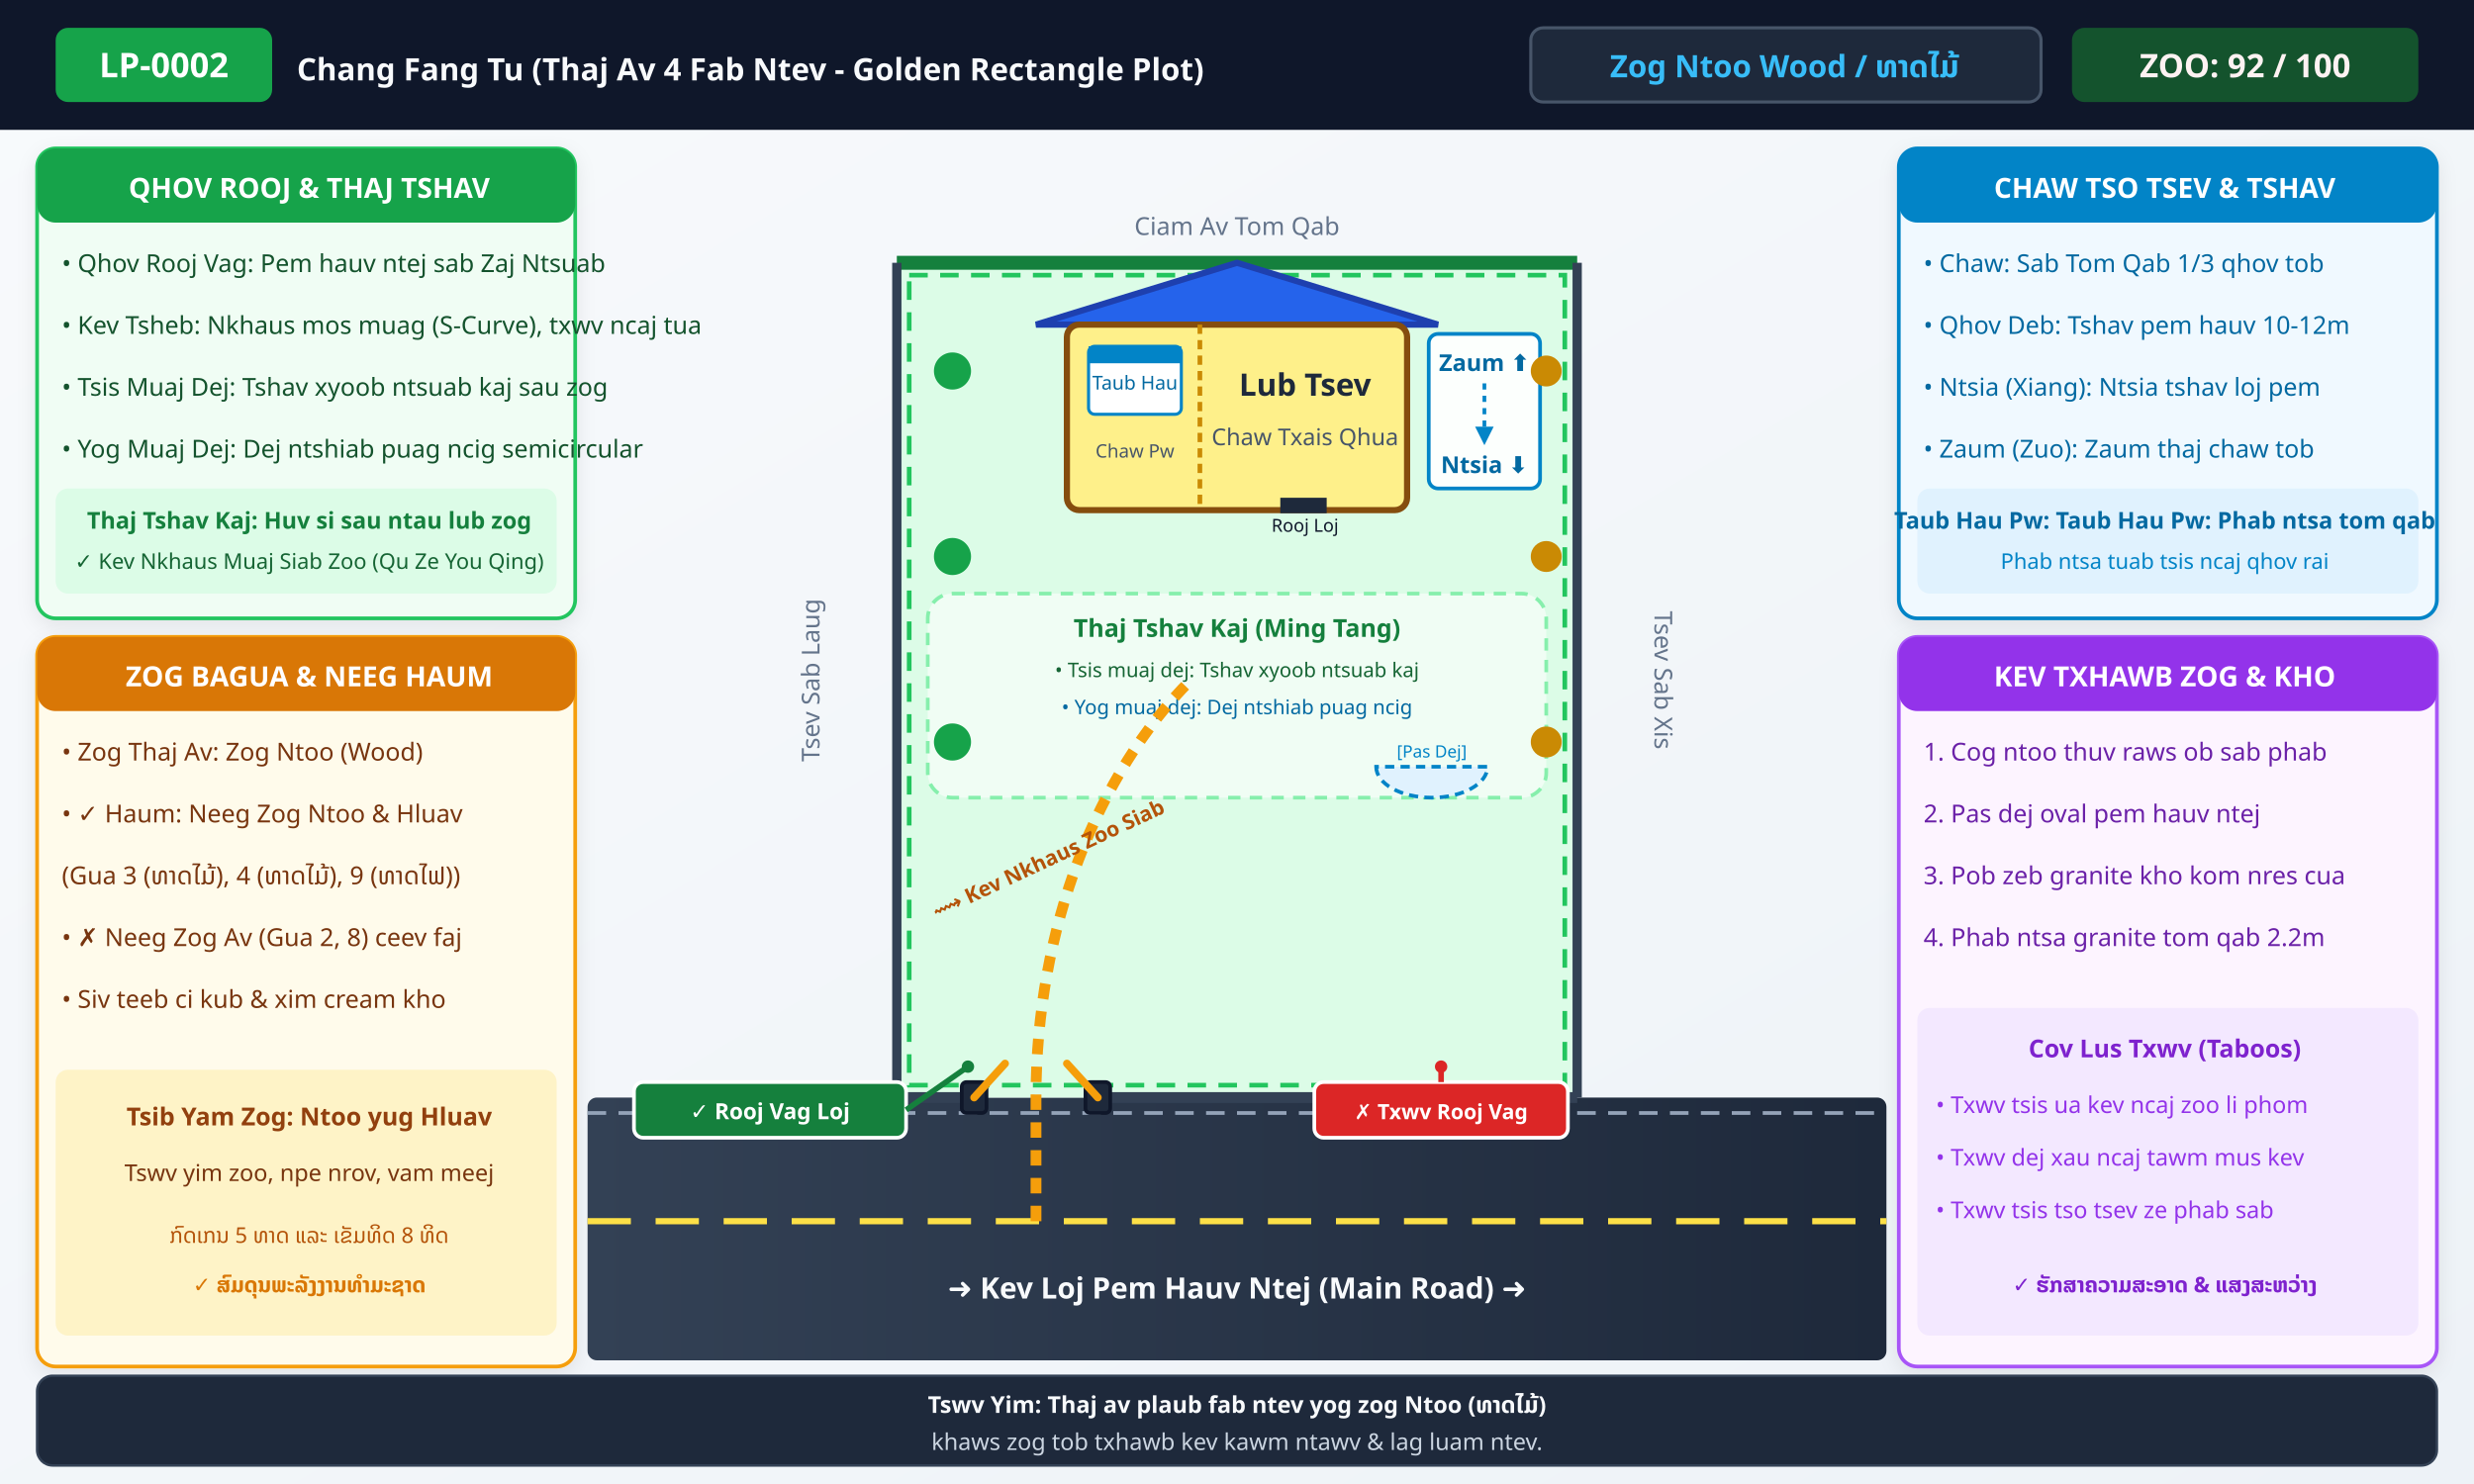
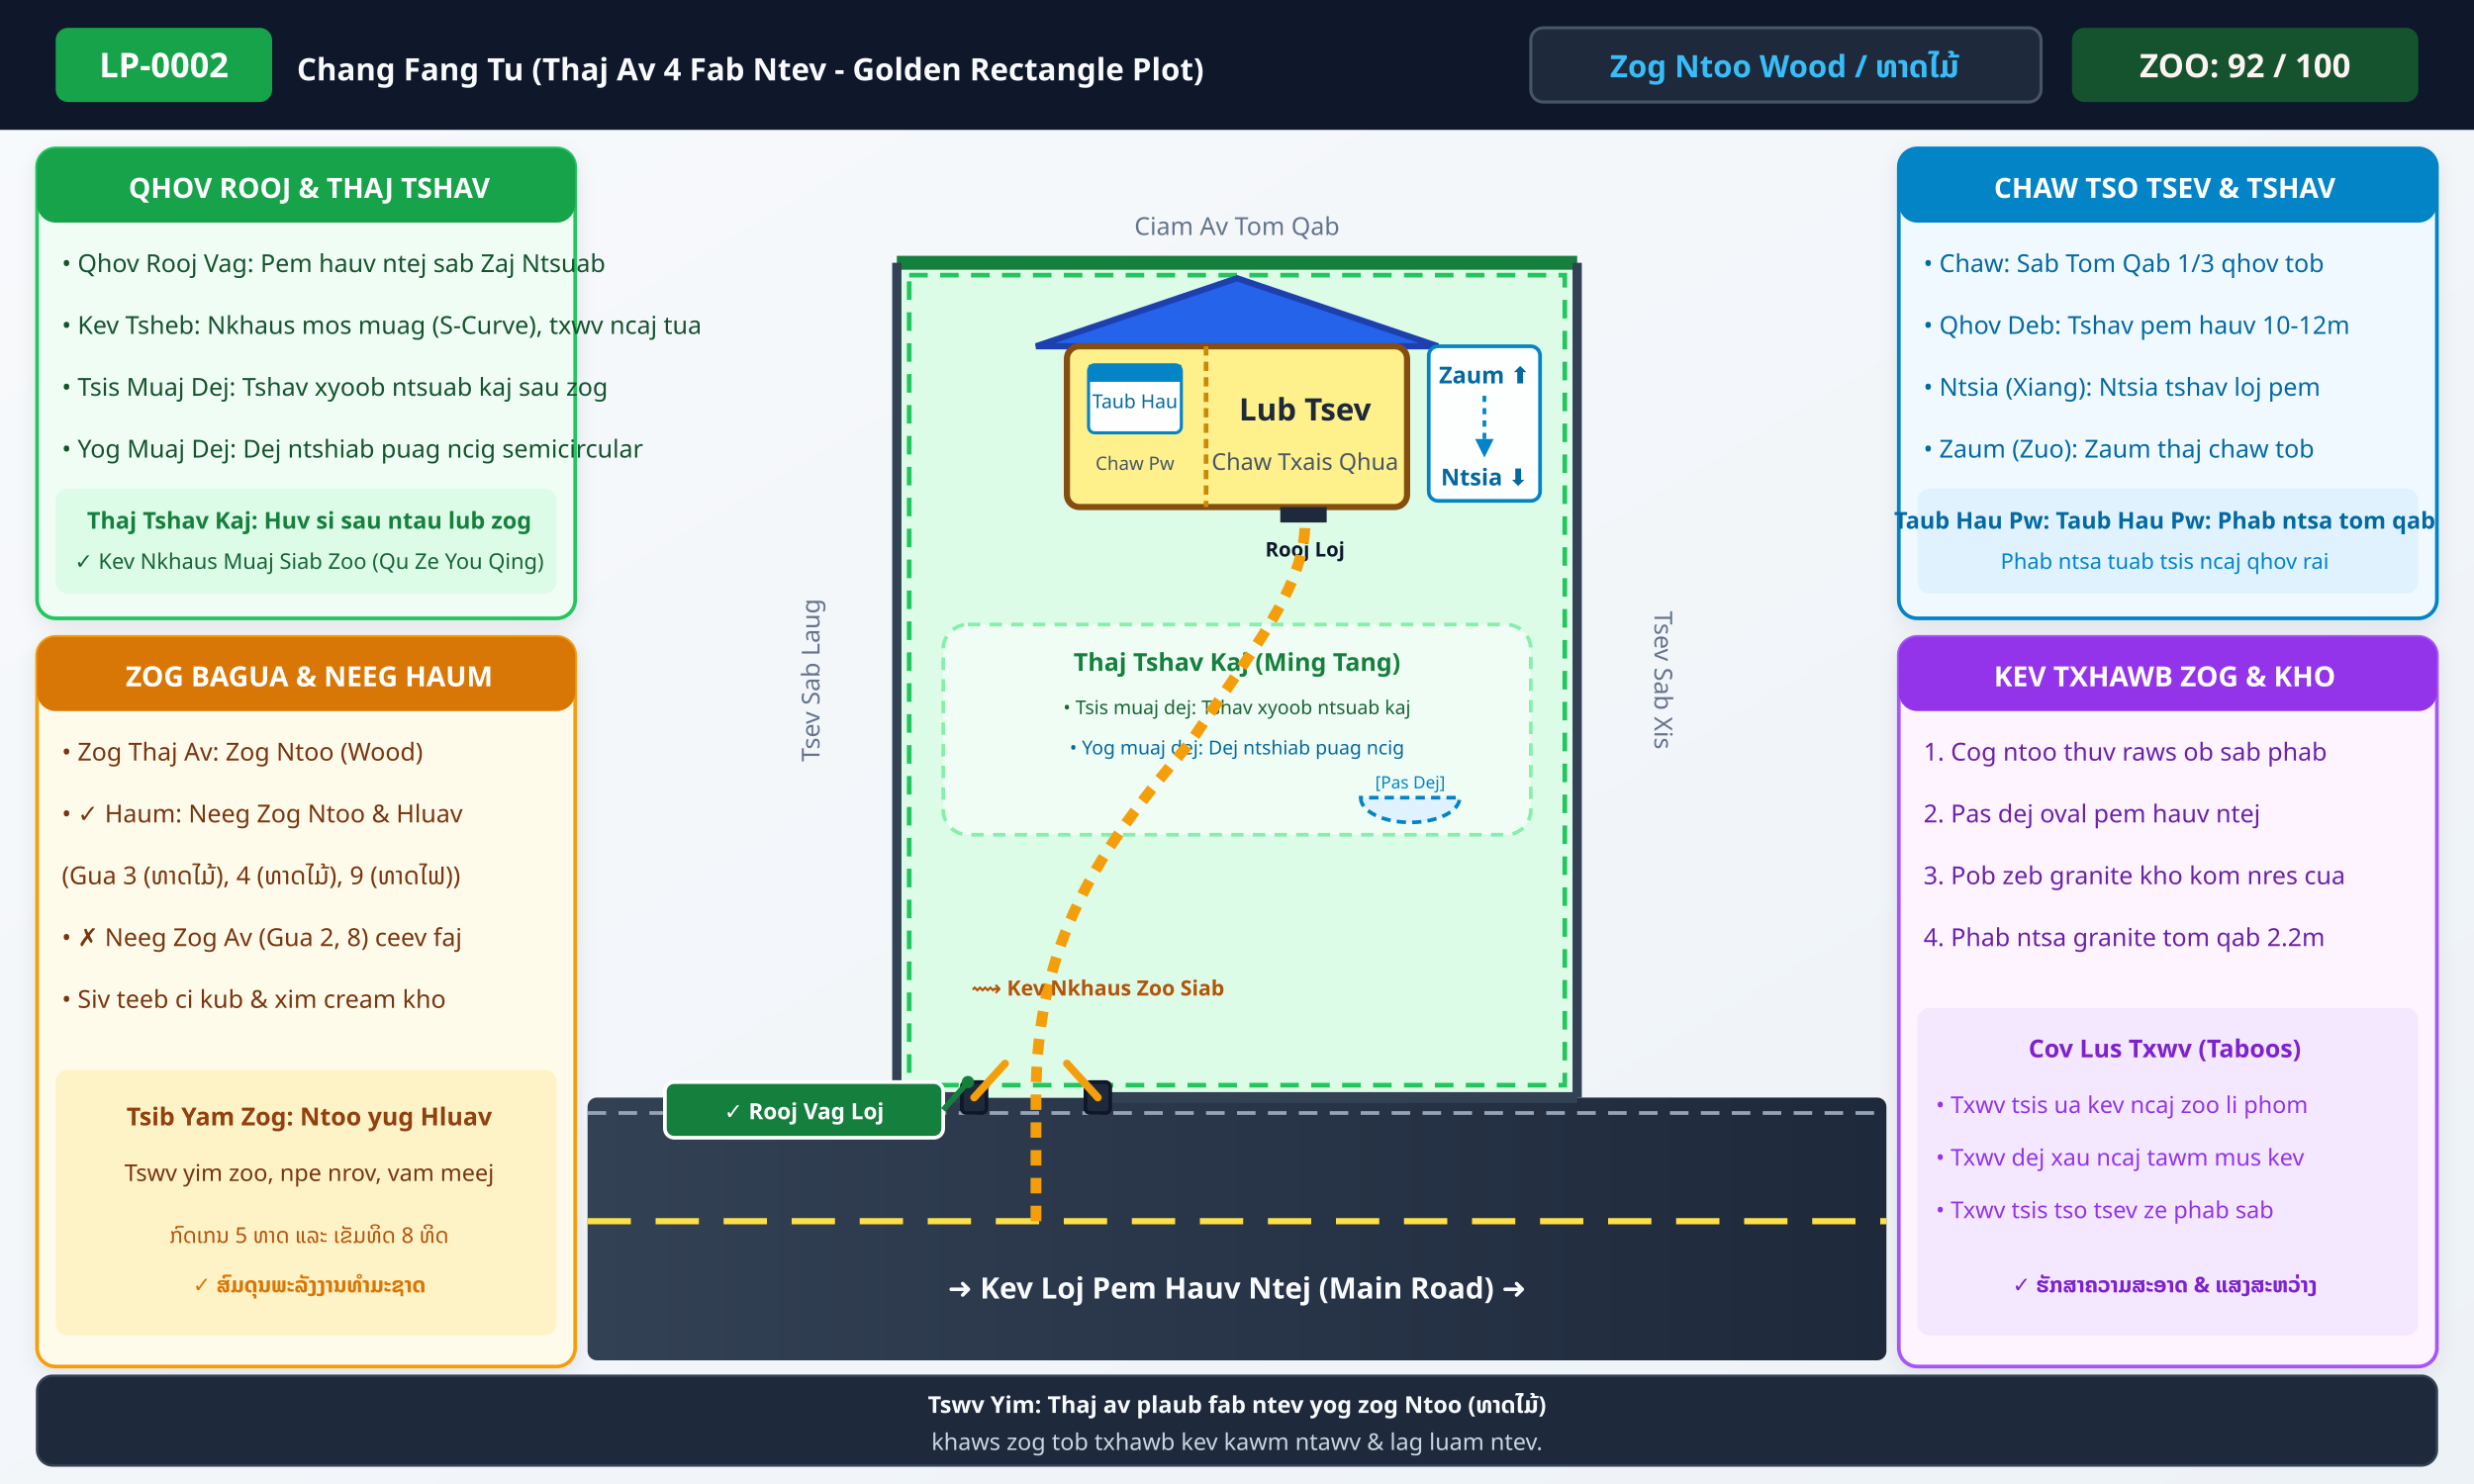
<svg xmlns="http://www.w3.org/2000/svg" viewBox="0 0 800 480" width="800" height="480">
  <defs>
    <linearGradient id="bgGrad" x1="0%" y1="0%" x2="100%" y2="100%">
      <stop offset="0%" stop-color="#F8FAFC" />
      <stop offset="100%" stop-color="#EDF2F7" />
    </linearGradient>
    <linearGradient id="roadGrad" x1="0%" y1="0%" x2="100%" y2="0%">
      <stop offset="0%" stop-color="#334155" />
      <stop offset="100%" stop-color="#1E293B" />
    </linearGradient>
    <filter id="shadow" x="-5%" y="-5%" width="110%" height="110%">
      <feDropShadow dx="0" dy="2" stdDeviation="3" flood-opacity="0.08" />
    </filter>
  </defs>
  <rect width="800" height="480" fill="url(#bgGrad)" />
  <rect x="0" y="0" width="800" height="42" fill="#0F172A" />
  <rect x="18" y="9" width="70" height="24" rx="4" fill="#16A34A" />
  <text x="53" y="25" font-family="'Segoe UI', sans-serif" font-weight="bold" font-size="11" fill="#FFFFFF" text-anchor="middle">LP-0002</text>
  <text x="96" y="26" font-family="'Noto Sans Lao', 'Segoe UI', sans-serif" font-weight="bold" font-size="10" fill="#F8FAFC">Chang Fang Tu (Thaj Av 4 Fab Ntev - Golden Rectangle Plot)</text>
  <rect x="495" y="9" width="165" height="24" rx="4" fill="#1E293B" stroke="#475569" stroke-width="1" />
  <text x="577" y="25" font-family="'Noto Sans Lao', 'Segoe UI', sans-serif" font-weight="bold" font-size="10" fill="#38BDF8" text-anchor="middle">Zog Ntoo Wood / ທາດໄມ້</text>
  <rect x="670" y="9" width="112" height="24" rx="4" fill="#14532D" />
  <text x="726" y="25" font-family="'Noto Sans Lao', 'Segoe UI', sans-serif" font-weight="bold" font-size="10.5" fill="#FEF2F2" text-anchor="middle">ZOO: 92 / 100</text>
  <rect x="12" y="48" width="174" height="152" rx="6" fill="#F0FDF4" stroke="#22C55E" stroke-width="1.2" filter="url(#shadow)" />
  <rect x="12" y="48" width="174" height="24" rx="6" fill="#16A34A" />
  <text x="100" y="64" font-family="'Noto Sans Lao', 'Segoe UI', sans-serif" font-weight="bold" font-size="9" fill="#FFFFFF" text-anchor="middle">QHOV ROOJ &amp; THAJ TSHAV</text>
  <text x="20" y="88" font-family="'Noto Sans Lao', 'Segoe UI', sans-serif" font-size="8" fill="#14532D">• Qhov Rooj Vag: Pem hauv ntej sab Zaj Ntsuab</text>
  <text x="20" y="108" font-family="'Noto Sans Lao', 'Segoe UI', sans-serif" font-size="8" fill="#14532D">• Kev Tsheb: Nkhaus mos muag (S-Curve), txwv ncaj tua</text>
  <text x="20" y="128" font-family="'Noto Sans Lao', 'Segoe UI', sans-serif" font-size="8" fill="#14532D">• Tsis Muaj Dej: Tshav xyoob ntsuab kaj sau zog</text>
  <text x="20" y="148" font-family="'Noto Sans Lao', 'Segoe UI', sans-serif" font-size="8" fill="#14532D">• Yog Muaj Dej: Dej ntshiab puag ncig semicircular</text>
  <rect x="18" y="158" width="162" height="34" rx="4" fill="#DCFCE7" />
  <text x="100" y="171" font-family="'Noto Sans Lao', 'Segoe UI', sans-serif" font-weight="bold" font-size="7.5" fill="#15803D" text-anchor="middle">Thaj Tshav Kaj: Huv si sau ntau lub zog</text>
  <text x="100" y="184" font-family="'Noto Sans Lao', 'Segoe UI', sans-serif" font-size="7" fill="#166534" text-anchor="middle">✓ Kev Nkhaus Muaj Siab Zoo (Qu Ze You Qing)</text>
  <rect x="12" y="206" width="174" height="236" rx="6" fill="#FFFBEB" stroke="#F59E0B" stroke-width="1.2" filter="url(#shadow)" />
  <rect x="12" y="206" width="174" height="24" rx="6" fill="#D97706" />
  <text x="100" y="222" font-family="'Noto Sans Lao', 'Segoe UI', sans-serif" font-weight="bold" font-size="9" fill="#FFFFFF" text-anchor="middle">ZOG BAGUA &amp; NEEG HAUM</text>
  <text x="20" y="246" font-family="'Noto Sans Lao', 'Segoe UI', sans-serif" font-size="8" fill="#78350F">• Zog Thaj Av: Zog Ntoo (Wood)</text>
  <text x="20" y="266" font-family="'Noto Sans Lao', 'Segoe UI', sans-serif" font-size="8" fill="#78350F">• ✓ Haum: Neeg Zog Ntoo &amp; Hluav</text>
  <text x="20" y="286" font-family="'Noto Sans Lao', 'Segoe UI', sans-serif" font-size="8" fill="#78350F">(Gua 3 (ທາດໄມ້), 4 (ທາດໄມ້), 9 (ທາດໄຟ))</text>
  <text x="20" y="306" font-family="'Noto Sans Lao', 'Segoe UI', sans-serif" font-size="8" fill="#78350F">• ✗ Neeg Zog Av (Gua 2, 8) ceev faj</text>
  <text x="20" y="326" font-family="'Noto Sans Lao', 'Segoe UI', sans-serif" font-size="8" fill="#78350F">• Siv teeb ci kub &amp; xim cream kho</text>
  <rect x="18" y="346" width="162" height="86" rx="4" fill="#FEF3C7" />
  <text x="100" y="364" font-family="'Noto Sans Lao', 'Segoe UI', sans-serif" font-weight="bold" font-size="8" fill="#92400E" text-anchor="middle">Tsib Yam Zog: Ntoo yug Hluav</text>
  <text x="100" y="382" font-family="'Noto Sans Lao', 'Segoe UI', sans-serif" font-size="7.5" fill="#78350F" text-anchor="middle">Tswv yim zoo, npe nrov, vam meej</text>
  <text x="100" y="402" font-family="'Noto Sans Lao', 'Segoe UI', sans-serif" font-size="7" fill="#B45309" text-anchor="middle">ກົດເກນ 5 ທາດ ແລະ ເຂັມທິດ 8 ທິດ</text>
  <text x="100" y="418" font-family="'Noto Sans Lao', 'Segoe UI', sans-serif" font-weight="bold" font-size="7" fill="#D97706" text-anchor="middle">✓ ສົມດຸນພະລັງງານທຳມະຊາດ</text>
  <rect x="614" y="48" width="174" height="152" rx="6" fill="#F0F9FF" stroke="#0284C7" stroke-width="1.2" filter="url(#shadow)" />
  <rect x="614" y="48" width="174" height="24" rx="6" fill="#0284C7" />
  <text x="700" y="64" font-family="'Noto Sans Lao', 'Segoe UI', sans-serif" font-weight="bold" font-size="9" fill="#FFFFFF" text-anchor="middle">CHAW TSO TSEV &amp; TSHAV</text>
  <text x="622" y="88" font-family="'Noto Sans Lao', 'Segoe UI', sans-serif" font-size="8" fill="#0369A1">• Chaw: Sab Tom Qab 1/3 qhov tob</text>
  <text x="622" y="108" font-family="'Noto Sans Lao', 'Segoe UI', sans-serif" font-size="8" fill="#0369A1">• Qhov Deb: Tshav pem hauv 10-12m</text>
  <text x="622" y="128" font-family="'Noto Sans Lao', 'Segoe UI', sans-serif" font-size="8" fill="#0369A1">• Ntsia (Xiang): Ntsia tshav loj pem</text>
  <text x="622" y="148" font-family="'Noto Sans Lao', 'Segoe UI', sans-serif" font-size="8" fill="#0369A1">• Zaum (Zuo): Zaum thaj chaw tob</text>
  <rect x="620" y="158" width="162" height="34" rx="4" fill="#E0F2FE" />
  <text x="700" y="171" font-family="'Noto Sans Lao', 'Segoe UI', sans-serif" font-weight="bold" font-size="7.5" fill="#0369A1" text-anchor="middle">Taub Hau Pw: Taub Hau Pw: Phab ntsa tom qab</text>
  <text x="700" y="184" font-family="'Noto Sans Lao', 'Segoe UI', sans-serif" font-size="7" fill="#0284C7" text-anchor="middle">Phab ntsa tuab tsis ncaj qhov rai</text>
  <rect x="614" y="206" width="174" height="236" rx="6" fill="#FDF4FF" stroke="#A855F7" stroke-width="1.2" filter="url(#shadow)" />
  <rect x="614" y="206" width="174" height="24" rx="6" fill="#9333EA" />
  <text x="700" y="222" font-family="'Noto Sans Lao', 'Segoe UI', sans-serif" font-weight="bold" font-size="9" fill="#FFFFFF" text-anchor="middle">KEV TXHAWB ZOG &amp; KHO</text>
  <text x="622" y="246" font-family="'Noto Sans Lao', 'Segoe UI', sans-serif" font-size="8" fill="#6B21A8">1. Cog ntoo thuv raws ob sab phab</text>
  <text x="622" y="266" font-family="'Noto Sans Lao', 'Segoe UI', sans-serif" font-size="8" fill="#6B21A8">2. Pas dej oval pem hauv ntej</text>
  <text x="622" y="286" font-family="'Noto Sans Lao', 'Segoe UI', sans-serif" font-size="8" fill="#6B21A8">3. Pob zeb granite kho kom nres cua</text>
  <text x="622" y="306" font-family="'Noto Sans Lao', 'Segoe UI', sans-serif" font-size="8" fill="#6B21A8">4. Phab ntsa granite tom qab 2.2m</text>
  <rect x="620" y="326" width="162" height="106" rx="4" fill="#F3E8FF" />
  <text x="700" y="342" font-family="'Noto Sans Lao', 'Segoe UI', sans-serif" font-weight="bold" font-size="8" fill="#7E22CE" text-anchor="middle">Cov Lus Txwv (Taboos)</text>
  <text x="626" y="360" font-family="'Noto Sans Lao', 'Segoe UI', sans-serif" font-size="7.5" fill="#9333EA">• Txwv tsis ua kev ncaj zoo li phom</text>
  <text x="626" y="377" font-family="'Noto Sans Lao', 'Segoe UI', sans-serif" font-size="7.5" fill="#9333EA">• Txwv dej xau ncaj tawm mus kev</text>
  <text x="626" y="394" font-family="'Noto Sans Lao', 'Segoe UI', sans-serif" font-size="7.5" fill="#9333EA">• Txwv tsis tso tsev ze phab sab</text>
  <text x="700" y="418" font-family="'Noto Sans Lao', 'Segoe UI', sans-serif" font-weight="bold" font-size="7" fill="#7E22CE" text-anchor="middle">✓ ຮັກສາຄວາມສະອາດ &amp; ແສງສະຫວ່າງ</text>
  <rect x="190" y="355" width="420" height="85" fill="url(#roadGrad)" rx="3" />
  <line x1="190" y1="395" x2="610" y2="395" stroke="#FDE047" stroke-width="2" stroke-dasharray="14,8" />
  <line x1="190" y1="360" x2="610" y2="360" stroke="#94A3B8" stroke-width="1.2" stroke-dasharray="6,4" />
  <text x="400" y="420" font-family="'Noto Sans Lao', 'Segoe UI', sans-serif" font-weight="bold" font-size="9.5" fill="#F8FAFC" text-anchor="middle">➜ Kev Loj Pem Hauv Ntej (Main Road) ➜</text>
  <g>
    <text x="400" y="76" font-family="'Noto Sans Lao', 'Segoe UI', sans-serif" font-size="8" fill="#64748B" text-anchor="middle">Ciam Av Tom Qab</text>
    <text x="265" y="220" font-family="'Noto Sans Lao', 'Segoe UI', sans-serif" font-size="8" fill="#64748B" text-anchor="middle" transform="rotate(-90 265 220)">Tsev Sab Laug</text>
    <text x="535" y="220" font-family="'Noto Sans Lao', 'Segoe UI', sans-serif" font-size="8" fill="#64748B" text-anchor="middle" transform="rotate(90 535 220)">Tsev Sab Xis</text>
    <rect x="290" y="85" width="220" height="270" fill="#DCFCE7" rx="4" />
    <rect x="294" y="89" width="212" height="262" fill="none" stroke="#22C55E" stroke-width="1.5" stroke-dasharray="6,4" />
    <line x1="290" y1="85" x2="510" y2="85" stroke="#15803D" stroke-width="4.5" />
    <line x1="290" y1="85" x2="290" y2="355" stroke="#334155" stroke-width="3" />
    <line x1="510" y1="85" x2="510" y2="355" stroke="#334155" stroke-width="3" />
-     <polygon points="335,105 400,85 465,105" fill="#2563EB" stroke="#1E40AF" stroke-width="2" />
-     <rect x="345" y="105" width="110" height="60" fill="#FEF08A" stroke="#854D0E" stroke-width="2" rx="4" />
-     <line x1="388" y1="105" x2="388" y2="165" stroke="#CA8A04" stroke-width="1.5" stroke-dasharray="3,2" />
-     <rect x="352" y="112" width="30" height="22" rx="2" fill="#FFFFFF" stroke="#0284C7" stroke-width="1" />
-     <rect x="352" y="112" width="30" height="5.5" fill="#0284C7" />
-     <text x="367" y="126" font-family="'Noto Sans Lao', 'Segoe UI', sans-serif" font-size="6.2" fill="#0369A1" text-anchor="middle">Taub Hau</text>
-     <text x="367" y="148" font-family="'Noto Sans Lao', 'Segoe UI', sans-serif" font-size="6" fill="#475569" text-anchor="middle">Chaw Pw</text>
-     <text x="422" y="128" font-family="'Noto Sans Lao', 'Segoe UI', sans-serif" font-weight="bold" font-size="10" fill="#1E293B" text-anchor="middle">Lub Tsev</text>
-     <text x="422" y="144" font-family="'Noto Sans Lao', 'Segoe UI', sans-serif" font-size="7.5" fill="#475569" text-anchor="middle">Chaw Txais Qhua</text>
-     <rect x="414" y="161" width="15" height="5" fill="#1E293B" />
-     <text x="422" y="172" font-family="'Noto Sans Lao', 'Segoe UI', sans-serif" font-size="5.8" fill="#0F172A" text-anchor="middle">Rooj Loj</text>
-     <g transform="translate(462, 108)">
+     <polygon points="335,112 400,90 465,112" fill="#2563EB" stroke="#1E40AF" stroke-width="2" />
+     <rect x="345" y="112" width="110" height="52" fill="#FEF08A" stroke="#854D0E" stroke-width="2" rx="4" />
+     <line x1="390" y1="112" x2="390" y2="164" stroke="#CA8A04" stroke-width="1.5" stroke-dasharray="3,2" />
+     <rect x="352" y="118" width="30" height="22" rx="2" fill="#FFFFFF" stroke="#0284C7" stroke-width="1" />
+     <rect x="352" y="118" width="30" height="5.5" fill="#0284C7" />
+     <text x="367" y="132" font-family="'Noto Sans Lao', 'Segoe UI', sans-serif" font-size="6.2" fill="#0369A1" text-anchor="middle">Taub Hau</text>
+     <text x="367" y="152" font-family="'Noto Sans Lao', 'Segoe UI', sans-serif" font-size="6" fill="#475569" text-anchor="middle">Chaw Pw</text>
+     <text x="422" y="136" font-family="'Noto Sans Lao', 'Segoe UI', sans-serif" font-weight="bold" font-size="10" fill="#1E293B" text-anchor="middle">Lub Tsev</text>
+     <text x="422" y="152" font-family="'Noto Sans Lao', 'Segoe UI', sans-serif" font-size="7.5" fill="#475569" text-anchor="middle">Chaw Txais Qhua</text>
+     <rect x="414" y="164" width="15" height="5" fill="#1E293B" />
+     <text x="422" y="180" font-family="'Noto Sans Lao', 'Segoe UI', sans-serif" font-weight="bold" font-size="6.5" fill="#0F172A" text-anchor="middle">Rooj Loj</text>
+     <g transform="translate(462, 112)">
      <rect x="0" y="0" width="36" height="50" rx="3" fill="#FFFFFF" fill-opacity="0.92" stroke="#0284C7" stroke-width="1.2" />
      <text x="18" y="12" font-family="'Segoe UI', sans-serif" font-weight="bold" font-size="7.5" fill="#0369A1" text-anchor="middle">Zaum ⬆</text>
      <line x1="18" y1="16" x2="18" y2="34" stroke="#0284C7" stroke-width="1.2" stroke-dasharray="2,2" />
      <polygon points="18,36 15,30 21,30" fill="#0284C7" />
      <text x="18" y="45" font-family="'Segoe UI', sans-serif" font-weight="bold" font-size="7.5" fill="#0369A1" text-anchor="middle">Ntsia ⬇</text>
    </g>
-     <rect x="300" y="192" width="200" height="66" rx="8" fill="#F0FDF4" stroke="#86EFAC" stroke-width="1.2" stroke-dasharray="4,3" />
-     <text x="400" y="206" font-family="'Noto Sans Lao', 'Segoe UI', sans-serif" font-weight="bold" font-size="8" fill="#15803D" text-anchor="middle">Thaj Tshav Kaj (Ming Tang)</text>
-     <text x="400" y="219" font-family="'Noto Sans Lao', 'Segoe UI', sans-serif" font-size="6.5" fill="#166534" text-anchor="middle">• Tsis muaj dej: Tshav xyoob ntsuab kaj</text>
-     <text x="400" y="231" font-family="'Noto Sans Lao', 'Segoe UI', sans-serif" font-size="6.5" fill="#0369A1" text-anchor="middle">• Yog muaj dej: Dej ntshiab puag ncig</text>
-     <path d="M 445 248 A 18 10 0 0 0 481 248 Z" fill="#E0F2FE" stroke="#0284C7" stroke-width="1.2" stroke-dasharray="3,2" />
-     <text x="463" y="245" font-family="'Noto Sans Lao', 'Segoe UI', sans-serif" font-size="5.5" fill="#0284C7" text-anchor="middle">[Pas Dej]</text>
-     <circle cx="308" cy="120" r="6" fill="#16A34A" />
-     <circle cx="308" cy="180" r="6" fill="#16A34A" />
-     <circle cx="308" cy="240" r="6" fill="#16A34A" />
-     <circle cx="500" cy="120" r="5" fill="#CA8A04" />
-     <circle cx="500" cy="180" r="5" fill="#CA8A04" />
-     <circle cx="500" cy="240" r="5" fill="#CA8A04" />
-     <line x1="290" y1="355" x2="315" y2="355" stroke="#334155" stroke-width="3.5" />
-     <line x1="355" y1="355" x2="510" y2="355" stroke="#334155" stroke-width="3.5" />
+     <rect x="305" y="202" width="190" height="68" rx="8" fill="#F0FDF4" stroke="#86EFAC" stroke-width="1.2" stroke-dasharray="4,3" />
+     <text x="400" y="217" font-family="'Noto Sans Lao', 'Segoe UI', sans-serif" font-weight="bold" font-size="8" fill="#15803D" text-anchor="middle">Thaj Tshav Kaj (Ming Tang)</text>
+     <text x="400" y="231" font-family="'Noto Sans Lao', 'Segoe UI', sans-serif" font-size="6.2" fill="#166534" text-anchor="middle">• Tsis muaj dej: Tshav xyoob ntsuab kaj</text>
+     <text x="400" y="244" font-family="'Noto Sans Lao', 'Segoe UI', sans-serif" font-size="6.2" fill="#0369A1" text-anchor="middle">• Yog muaj dej: Dej ntshiab puag ncig</text>
+     <path d="M 440 258 A 16 8 0 0 0 472 258 Z" fill="#E0F2FE" stroke="#0284C7" stroke-width="1.2" stroke-dasharray="3,2" />
+     <text x="456" y="255" font-family="'Noto Sans Lao', 'Segoe UI', sans-serif" font-size="5.5" fill="#0284C7" text-anchor="middle">[Pas Dej]</text>
+     <line x1="290" y1="355" x2="311" y2="355" stroke="#334155" stroke-width="3.5" />
+     <line x1="351" y1="355" x2="510" y2="355" stroke="#334155" stroke-width="3.5" />
    <rect x="311" y="350" width="8" height="10" rx="1.5" fill="#1E293B" stroke="#0F172A" stroke-width="1.2" />
    <rect x="351" y="350" width="8" height="10" rx="1.5" fill="#1E293B" stroke="#0F172A" stroke-width="1.2" />
    <line x1="315" y1="355" x2="325" y2="344" stroke="#F59E0B" stroke-width="2.5" stroke-linecap="round" />
    <line x1="355" y1="355" x2="345" y2="344" stroke="#F59E0B" stroke-width="2.5" stroke-linecap="round" />
-     <path d="M 335 395 L 335 355 C 335 300 355 250 385 220" fill="none" stroke="#F59E0B" stroke-width="3.5" stroke-dasharray="5,4" />
-     <text x="340" y="280" font-family="'Noto Sans Lao', 'Segoe UI', sans-serif" font-weight="bold" font-size="6.8" fill="#B45309" text-anchor="middle" transform="rotate(-25 340 280)">⟿ Kev Nkhaus Zoo Siab</text>
-     <g transform="translate(205, 350)">
-       <rect x="0" y="0" width="88" height="18" rx="3" fill="#15803D" stroke="#FFFFFF" stroke-width="1.2" />
-       <text x="44" y="12" font-family="'Noto Sans Lao', 'Segoe UI', sans-serif" font-weight="bold" font-size="7.2" fill="#FFFFFF" text-anchor="middle">✓ Rooj Vag Loj</text>
-       <line x1="88" y1="9" x2="108" y2="-5" stroke="#15803D" stroke-width="1.8" />
-       <circle cx="108" cy="-5" r="2" fill="#15803D" />
-     </g>
-     <g transform="translate(425, 350)">
-       <rect x="0" y="0" width="82" height="18" rx="3" fill="#DC2626" stroke="#FFFFFF" stroke-width="1.2" />
-       <text x="41" y="12" font-family="'Noto Sans Lao', 'Segoe UI', sans-serif" font-weight="bold" font-size="6.8" fill="#FFFFFF" text-anchor="middle">✗ Txwv Rooj Vag</text>
-       <line x1="41" y1="0" x2="41" y2="-5" stroke="#DC2626" stroke-width="1.8" />
-       <circle cx="41" cy="-5" r="2" fill="#DC2626" />
+     <path d="M 335 395 L 335 355 C 335 305 355 275 385 240 C 405 210 422 190 422 169" fill="none" stroke="#F59E0B" stroke-width="3.5" stroke-dasharray="5,4" />
+     <text x="355" y="322" font-family="'Noto Sans Lao', 'Segoe UI', sans-serif" font-weight="bold" font-size="6.8" fill="#B45309" text-anchor="middle">⟿ Kev Nkhaus Zoo Siab</text>
+     <g transform="translate(215, 350)">
+       <rect x="0" y="0" width="90" height="18" rx="3" fill="#15803D" stroke="#FFFFFF" stroke-width="1.2" />
+       <text x="45" y="12" font-family="'Noto Sans Lao', 'Segoe UI', sans-serif" font-weight="bold" font-size="7.2" fill="#FFFFFF" text-anchor="middle">✓ Rooj Vag Loj</text>
+       <line x1="90" y1="9" x2="98" y2="0" stroke="#15803D" stroke-width="1.8" />
+       <circle cx="98" cy="0" r="2" fill="#15803D" />
    </g>
  </g>
  <rect x="12" y="445" width="776" height="29" rx="5" fill="#1E293B" stroke="#334155" stroke-width="0.8" />
  <text x="400" y="457" font-family="'Noto Sans Lao', 'Segoe UI', sans-serif" font-weight="bold" font-size="7.5" fill="#F8FAFC" text-anchor="middle">Tswv Yim: Thaj av plaub fab ntev yog zog Ntoo (ທາດໄມ້)</text>
  <text x="400" y="469" font-family="'Noto Sans Lao', 'Segoe UI', sans-serif" font-size="7.5" fill="#CBD5E1" text-anchor="middle">khaws zog tob txhawb kev kawm ntawv &amp; lag luam ntev.</text>
</svg>
